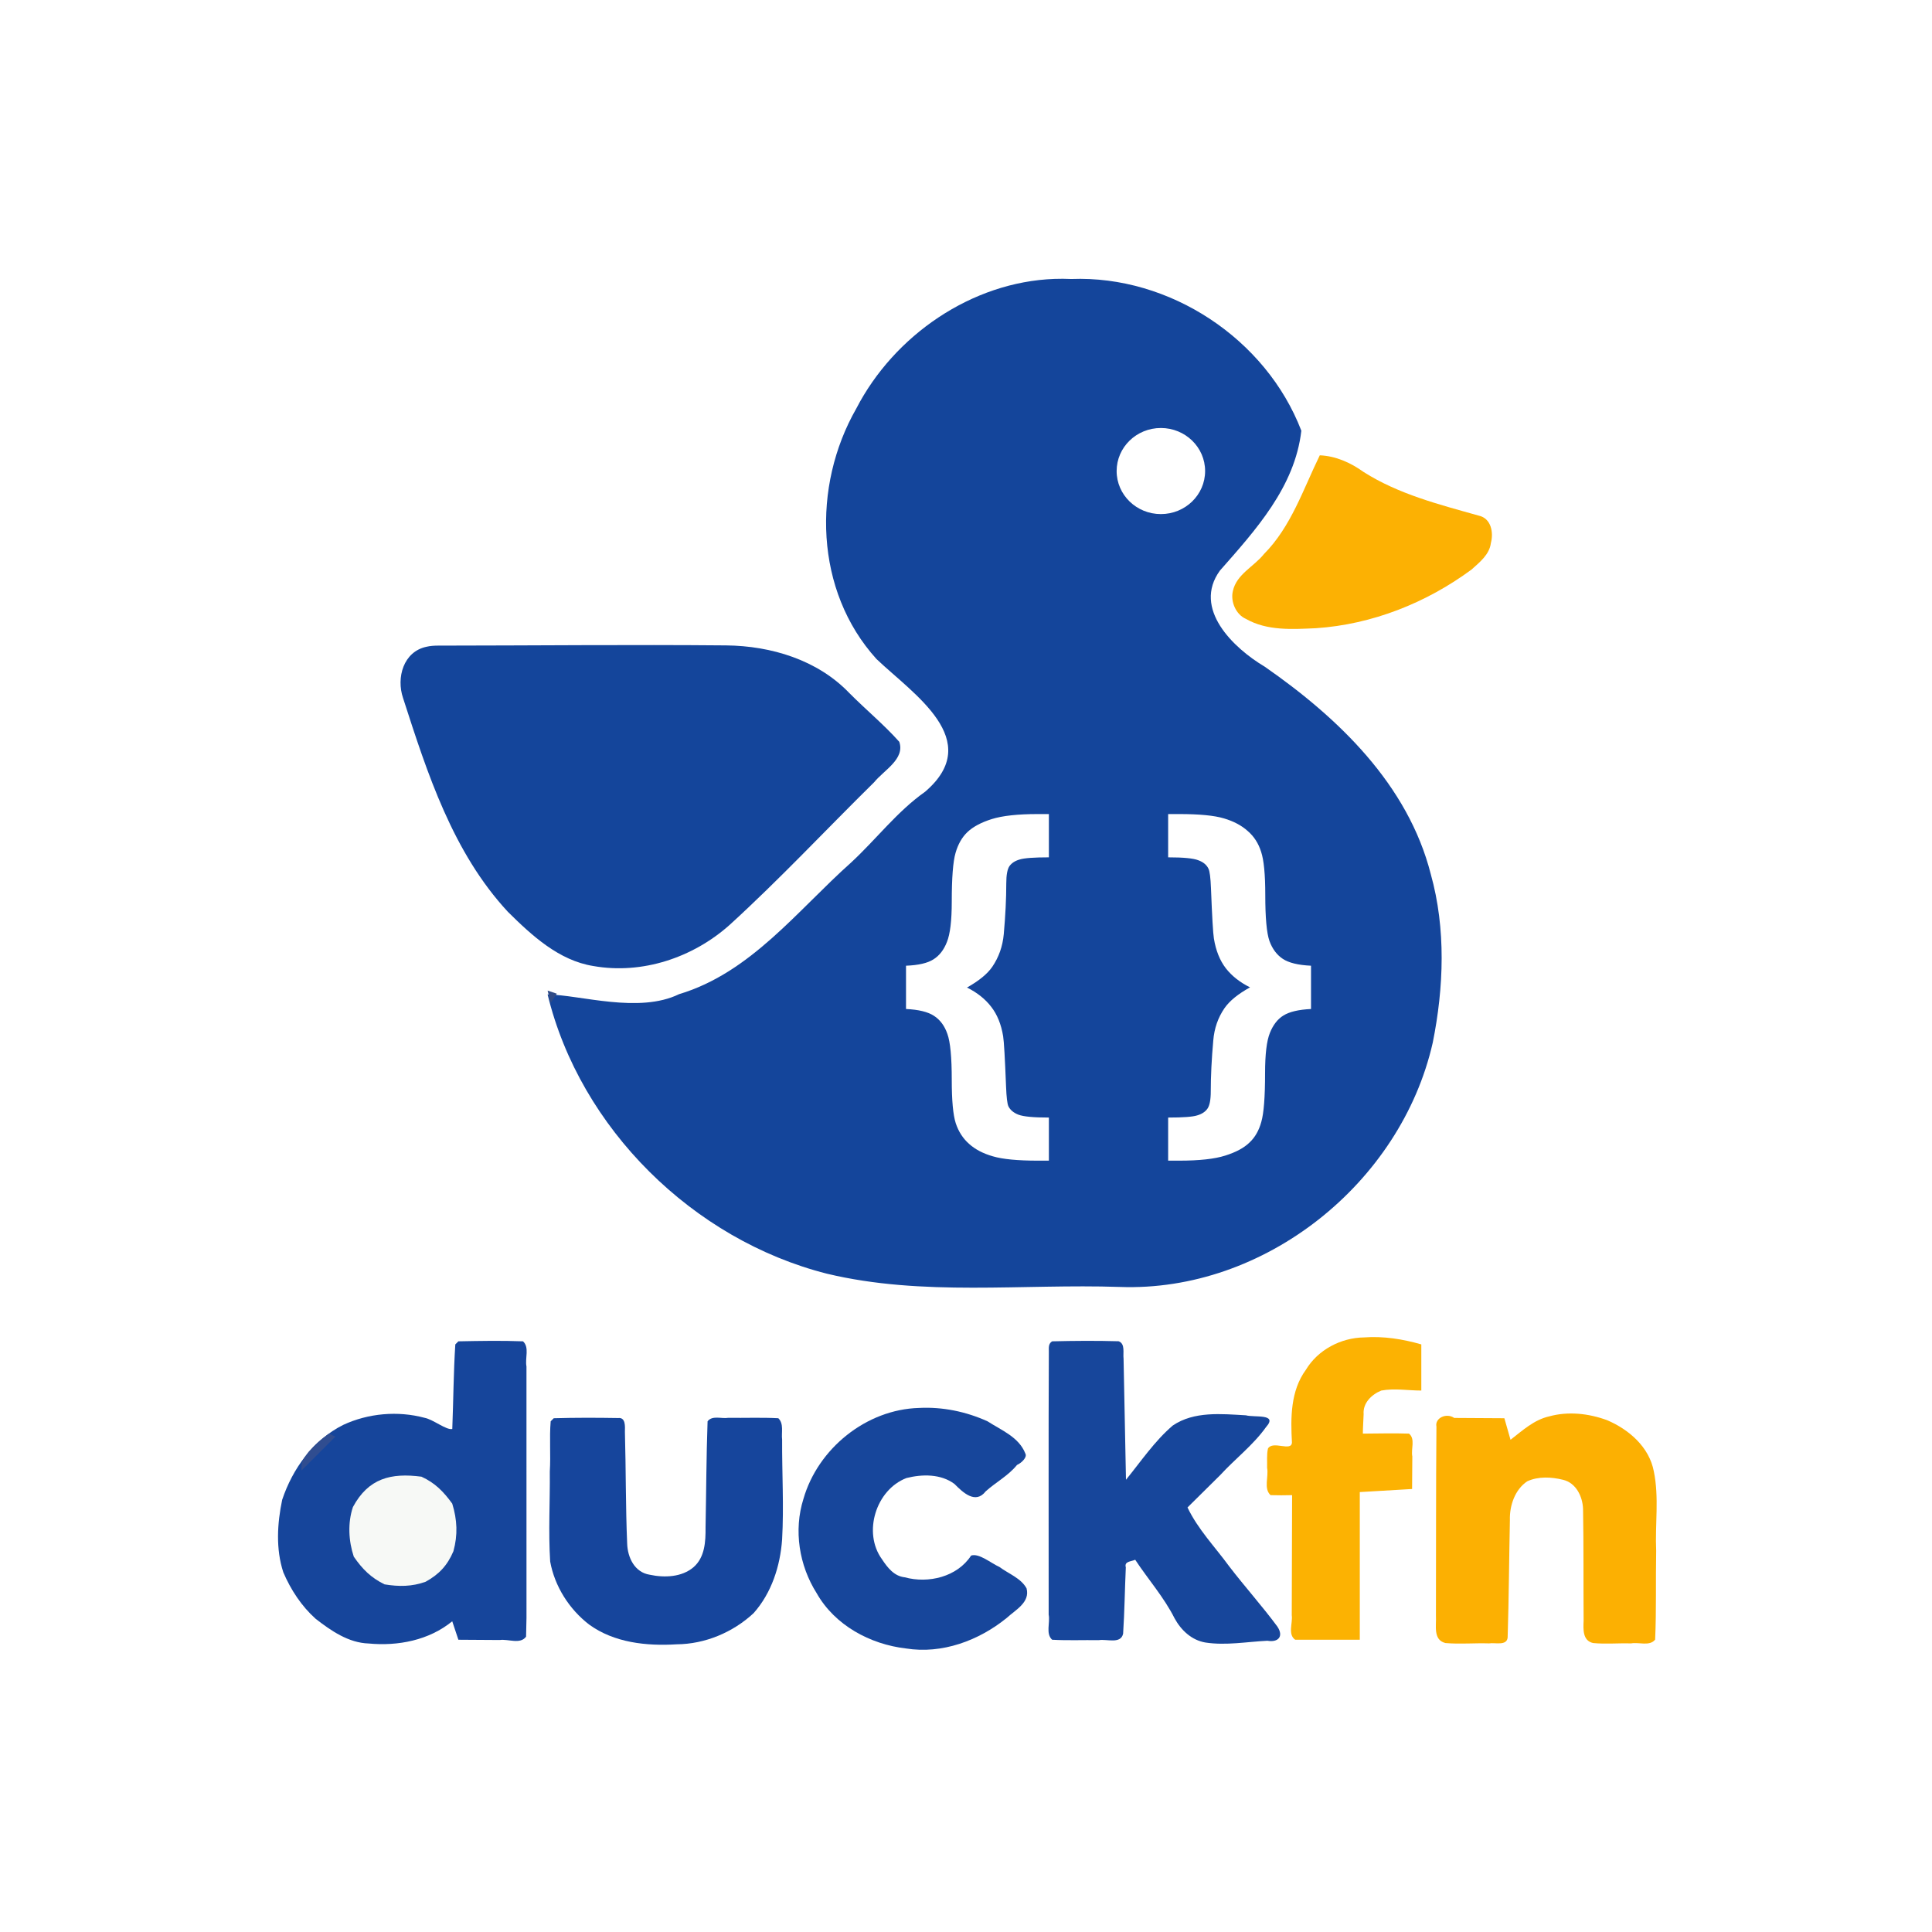
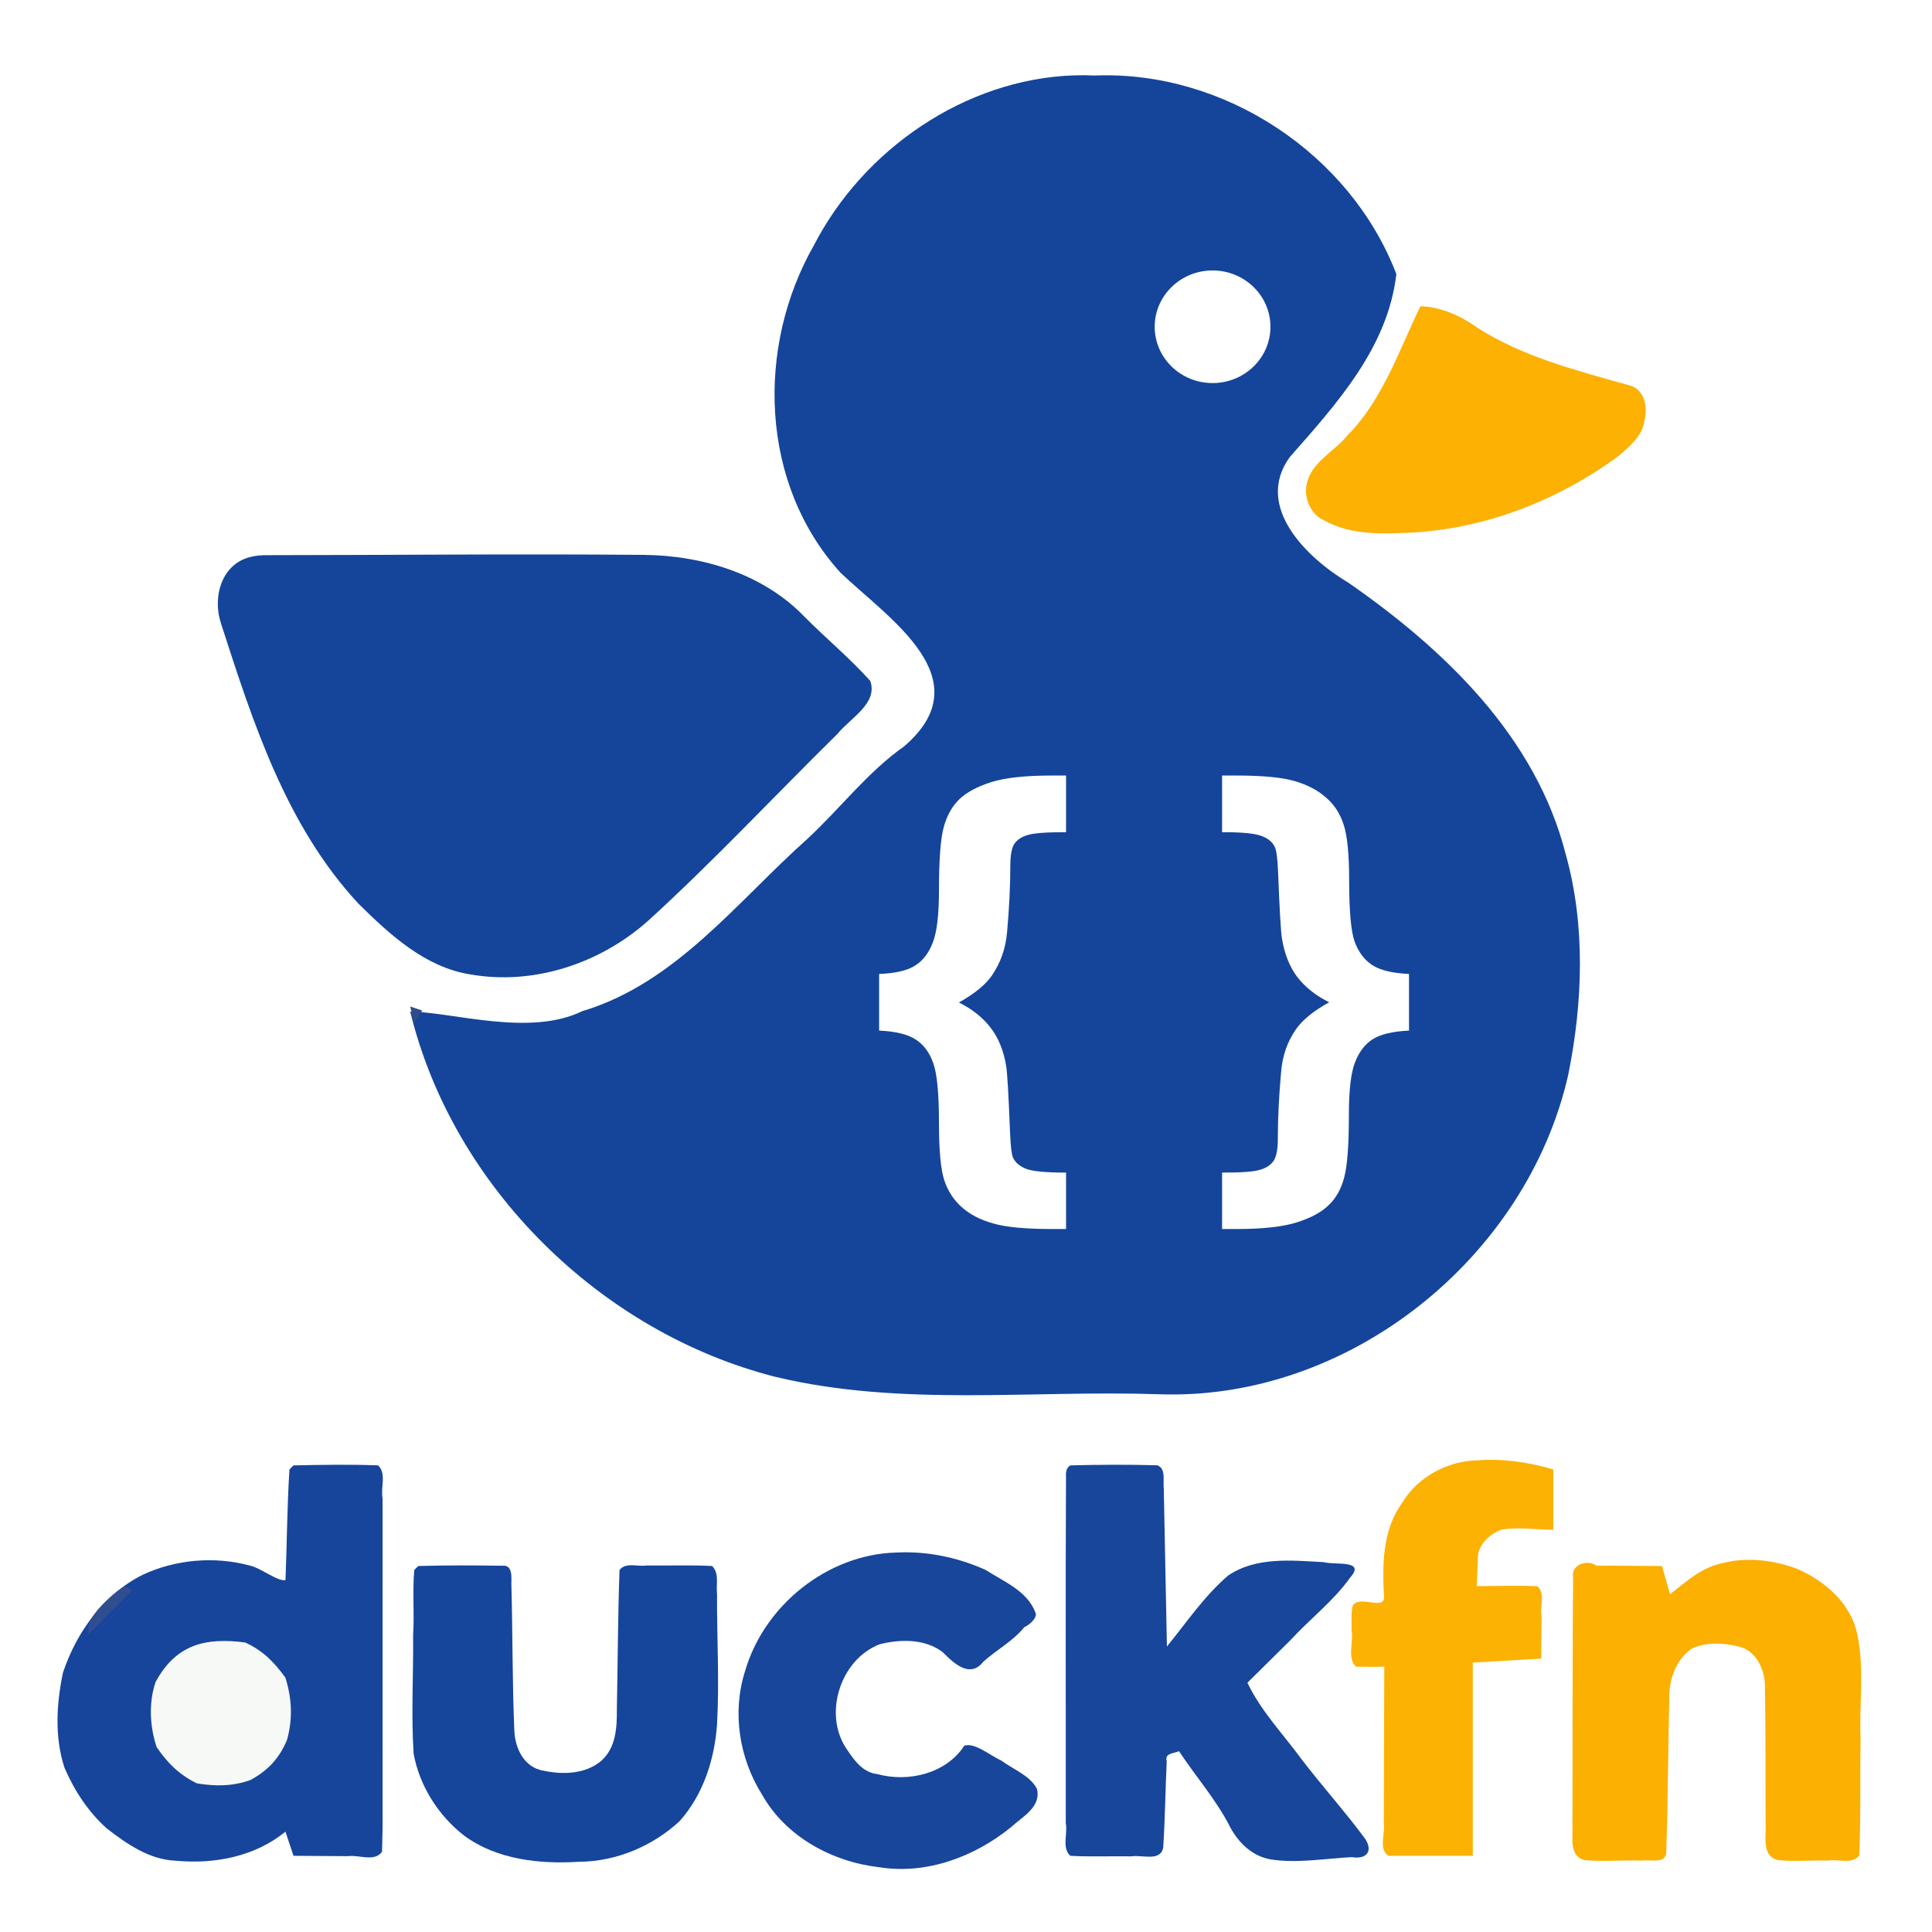
- <svg xmlns="http://www.w3.org/2000/svg" width="628" height="628" version="1.1" id="svg14" xml:space="preserve">
+ <svg xmlns="http://www.w3.org/2000/svg" width="480" height="480" version="1.1" id="svg14" xml:space="preserve">
  <defs id="defs14" />
-   <path fill="#fbfcfa" d="M0 0h628v628H0z" id="path1" style="fill:#fbfcfa;fill-opacity:0" />
-   <path id="path2" d="M 342.779 90.658 C 315.838 91.624 290.63 109.018 278.344 132.789 C 263.881 158.06 264.826 192.097 284.9 214.213 C 296.792 225.576 320.31 240.575 300.688 257.375 C 291.646 263.74 284.788 272.838 276.672 280.352 C 259.202 295.907 244.041 316.179 220.732 323.156 C 207.663 329.526 188.675 323.406 178 323.248 C 188.583 366.821 225.339 403.01 268.799 414.018 C 299.956 421.476 332.232 417.256 363.938 418.322 C 411.023 420.082 455.361 384.601 465.715 338.926 C 469.325 321.024 470.036 301.882 465.088 284.182 C 457.674 255.012 435.017 233.329 411.111 216.713 C 400.941 210.681 387.547 197.875 396.529 185.482 C 408.123 172.312 420.915 158.283 423 140 C 411.521 110.106 380.198 89.449 348.188 90.688 C 346.379 90.603 344.575 90.594 342.779 90.658 z M 377.344 139.123 A 14.379 13.99 0 0 1 391.723 153.113 A 14.379 13.99 0 0 1 377.344 167.104 A 14.379 13.99 0 0 1 362.965 153.113 A 14.379 13.99 0 0 1 377.344 139.123 z M 337.344 264.611 L 340.941 264.611 L 340.941 278.68 C 336.098 278.68 332.929 278.914 331.436 279.383 C 329.942 279.813 328.834 280.535 328.109 281.551 C 327.43 282.567 327.092 284.444 327.092 287.18 C 327.092 292.104 326.82 297.593 326.277 303.65 C 325.915 307.597 324.67 311.134 322.543 314.26 C 320.959 316.565 318.219 318.812 314.326 321 C 317.63 322.641 320.257 324.733 322.203 327.273 C 324.149 329.774 325.439 332.959 326.072 336.828 C 326.344 338.508 326.661 343.979 327.023 353.24 C 327.159 356.64 327.407 358.75 327.77 359.57 C 328.358 360.782 329.445 361.701 331.029 362.326 C 332.659 362.951 335.962 363.264 340.941 363.264 L 340.941 377.273 L 337.344 377.273 C 330.781 377.273 325.914 376.805 322.746 375.867 C 319.578 374.968 316.997 373.62 315.006 371.822 C 313.014 370.064 311.565 367.818 310.66 365.082 C 309.8 362.386 309.371 357.716 309.371 351.072 C 309.371 343.647 308.896 338.646 307.945 336.066 C 307.04 333.448 305.591 331.493 303.6 330.203 C 301.653 328.914 298.621 328.172 294.502 327.977 L 294.502 313.908 C 298.53 313.752 301.495 313.069 303.396 311.857 C 305.343 310.646 306.813 308.749 307.809 306.17 C 308.85 303.591 309.371 299.235 309.371 293.1 C 309.371 285.362 309.779 280.085 310.594 277.271 C 311.408 274.419 312.698 272.153 314.463 270.473 C 316.273 268.753 318.898 267.346 322.338 266.252 C 325.823 265.158 330.826 264.611 337.344 264.611 z M 379.709 264.611 L 383.307 264.611 C 389.87 264.611 394.715 265.08 397.838 266.018 C 401.006 266.955 403.585 268.324 405.576 270.121 C 407.613 271.88 409.062 274.126 409.922 276.861 C 410.827 279.558 411.279 284.228 411.279 290.871 C 411.279 298.296 411.733 303.298 412.639 305.877 C 413.589 308.456 415.036 310.392 416.982 311.682 C 418.929 312.971 421.984 313.713 426.148 313.908 L 426.148 327.977 C 422.12 328.172 419.134 328.875 417.188 330.086 C 415.286 331.258 413.814 333.153 412.773 335.771 C 411.732 338.351 411.213 342.708 411.213 348.844 C 411.213 356.581 410.805 361.856 409.99 364.67 C 409.221 367.484 407.93 369.732 406.119 371.412 C 404.354 373.132 401.729 374.539 398.244 375.633 C 394.804 376.727 389.824 377.273 383.307 377.273 L 379.709 377.273 L 379.709 363.264 C 384.552 363.264 387.698 363.029 389.146 362.561 C 390.64 362.131 391.748 361.409 392.473 360.393 C 393.197 359.377 393.561 357.499 393.561 354.764 C 393.561 349.801 393.832 344.291 394.375 338.234 C 394.692 334.287 395.914 330.771 398.041 327.684 C 399.67 325.339 402.432 323.091 406.324 320.941 C 403.02 319.3 400.394 317.23 398.447 314.729 C 396.501 312.188 395.212 308.964 394.578 305.057 C 394.307 303.415 393.989 297.965 393.627 288.703 C 393.491 285.264 393.22 283.155 392.812 282.373 C 392.224 281.123 391.116 280.203 389.486 279.617 C 387.902 278.992 384.643 278.68 379.709 278.68 L 379.709 264.611 z " style="fill:#14459b;fill-opacity:1" />
-   <path fill="#14459b" d="m 142.222,209.86 c 31.267,-0.02 62.538,-0.354 93.802,-0.072 14.609,0.151 29.698,4.7 40.018,15.455 5.333,5.375 11.238,10.243 16.267,15.876 1.939,5.613 -5.015,9.245 -8.186,13.168 -15.677,15.435 -30.712,31.547 -46.97,46.368 -11.905,10.627 -28.423,16.164 -44.291,13.352 -11.188,-1.786 -19.986,-9.91 -27.776,-17.62 -17.913,-19.313 -26.163,-44.955 -34.082,-69.522 -2.229,-6.582 0.112,-15.07 7.664,-16.643 1.164,-0.268 2.362,-0.356 3.555,-0.361 z" id="path3" />
-   <path fill="#16459b" d="m 149,436 c 6.995,-0.136 14.008,-0.272 21,0 2.182,1.956 0.595,5.532 1.129,8.162 0.013,27.232 -0.004,54.464 0.007,81.696 L 171,532 c -1.905,2.604 -5.749,0.69 -8.553,1.088 -4.482,-0.043 -8.965,-0.044 -13.447,-0.088 -0.667,-2 -1.333,-4 -2,-6 -7.538,6.18 -17.646,8.129 -27.179,7.22 -6.531,-0.205 -12.208,-4.138 -17.198,-8.01 -4.616,-4.117 -8.103,-9.457 -10.526,-15.114 -2.489,-7.597 -1.987,-15.893 -0.37,-23.608 3.397,-10.143 10.119,-19.454 19.842,-24.326 8.133,-3.787 17.75,-4.634 26.431,-2.303 2.799,0.528 7.133,4.104 9.015,3.632 C 147.38,455.329 147.408,446.149 148,437 c 0.333,-0.333 0.667,-0.667 1,-1 z" id="path4" />
-   <path fill="#17469b" d="m 342,436 c 7.199,-0.177 14.416,-0.227 21.614,-0.024 2.204,0.814 1.373,3.767 1.603,5.672 0.263,13.117 0.529,26.234 0.784,39.352 4.894,-6.006 9.289,-12.561 15.205,-17.626 6.947,-4.717 15.815,-3.769 23.767,-3.327 2.757,0.773 10.528,-0.638 6.58,3.797 -4.199,5.891 -10.069,10.344 -14.935,15.65 C 393.083,483.002 389.551,486.51 386,490 c 3.375,7.088 8.917,12.797 13.508,19.082 5.094,6.659 10.723,12.905 15.707,19.642 2.173,3.273 0.184,5.208 -3.241,4.606 -6.699,0.329 -13.48,1.601 -20.166,0.571 -4.48,-0.759 -7.893,-3.994 -10.015,-7.872 C 378.34,519.164 373.204,513.387 369,507 c -1.305,0.613 -3.633,0.462 -3.052,2.485 -0.331,7.182 -0.408,14.381 -0.877,21.553 -0.773,3.464 -5.239,1.662 -7.928,2.098 C 352.096,533.056 347.041,533.286 342,533 c -2.173,-1.959 -0.601,-5.529 -1.129,-8.162 0.03,-28.511 -0.087,-57.025 0.057,-85.535 -0.014,-1.327 -0.162,-2.527 1.072,-3.303 z" id="path5" />
-   <path fill="#17377f" d="m 522.375,461.625 c 7.109,3.026 13.719,8.735 15.205,16.649 1.757,8.5 0.371,17.261 0.761,25.853 -0.179,9.607 0.094,19.231 -0.338,28.83 -1.765,2.261 -5.324,0.748 -7.833,1.236 -4.108,-0.132 -8.249,0.279 -12.338,-0.122 -3.437,-0.765 -3.191,-4.504 -3.075,-7.27 -0.085,-12.121 0.031,-24.248 -0.185,-36.364 -0.157,-4.006 -2.274,-8.419 -6.478,-9.418 -3.774,-0.95 -8.068,-1.176 -11.678,0.491 -4.002,2.7 -5.752,7.889 -5.621,12.569 -0.267,12.724 -0.333,25.459 -0.732,38.177 -0.247,2.824 -4.097,1.598 -6.029,1.931 -4.728,-0.155 -9.493,0.296 -14.202,-0.115 -4.107,-1.023 -2.883,-5.746 -3.076,-8.915 0.056,-20.475 -0.013,-40.954 0.16,-61.427 -0.572,-2.809 3.238,-4.583 5.775,-2.827 5.436,0.028 10.873,0.059 16.309,0.098 0.667,2.333 1.333,4.667 2,7 3.883,-2.997 7.62,-6.489 12.564,-7.605 6.189,-1.702 12.843,-0.96 18.811,1.23 z" id="path6" style="fill:#fcb002;fill-opacity:1" />
-   <path fill="#16459c" d="m 180,461 c 6.975,-0.199 13.964,-0.179 20.94,-0.065 2.482,-0.279 2.22,2.8 2.188,4.481 0.342,12.099 0.219,24.214 0.734,36.305 0.135,4.553 2.419,9.392 7.351,10.15 4.744,1.021 10.41,0.815 14.236,-2.464 3.679,-3.211 3.937,-8.348 3.892,-12.88 C 229.565,485.019 229.591,473.504 230,462 c 1.537,-2.025 4.516,-0.763 6.722,-1.134 5.425,0.076 10.859,-0.153 16.278,0.134 1.857,1.8 0.939,4.634 1.229,6.959 -0.058,10.812 0.604,21.639 -0.004,32.441 -0.607,8.646 -3.443,17.442 -9.281,23.974 -6.72,6.243 -15.777,10.043 -24.978,10.11 -9.795,0.61 -20.367,-0.503 -28.504,-6.448 -6.466,-4.992 -11.165,-12.403 -12.625,-20.443 -0.616,-9.747 -0.026,-19.526 -0.121,-29.287 0.339,-5.422 -0.172,-10.888 0.283,-16.307 0.333,-0.333 0.667,-0.667 1,-1 z" id="path7" />
-   <path fill="#17469b" d="m 321,462 c 4.495,2.909 10.229,5.122 12.302,10.502 0.646,1.143 -1.169,2.989 -2.724,3.683 -2.817,3.493 -6.885,5.613 -10.19,8.592 -3.303,4.263 -7.399,0.35 -10.115,-2.393 -4.407,-3.325 -10.495,-3.243 -15.636,-1.942 -9.914,3.811 -14.247,17.719 -7.954,26.388 1.786,2.705 3.934,5.503 7.401,5.875 7.686,2.102 17.069,-0.123 21.572,-7.063 2.572,-0.863 6.407,2.439 9.227,3.711 2.962,2.21 6.977,3.617 8.799,6.94 1.221,4.571 -3.627,7.01 -6.423,9.603 -9.08,7.375 -21.028,11.828 -32.792,9.937 -11.657,-1.357 -23.125,-7.549 -29.016,-17.971 -5.698,-9.02 -7.524,-20.435 -4.284,-30.668 4.718,-16.361 20.428,-29.068 37.561,-29.539 C 306.361,457.254 314.053,458.846 321,462 Z" id="path8" />
-   <path fill="#14337b" d="m 462,437 c 0,5 0,10 0,15 -4.329,-0.004 -8.712,-0.786 -12.995,-0.001 -3.138,1.256 -6.052,4.056 -5.755,7.683 -0.066,2.107 -0.243,4.21 -0.249,6.319 5,-0.031 10.001,-0.164 15,0 2.134,1.725 0.58,5.024 1.076,7.42 -0.019,3.527 -0.051,7.054 -0.076,10.58 -5.667,0.333 -11.333,0.667 -17,1 0,16 0,32 0,48 -7,0 -14,0 -21,0 -2.48,-1.766 -0.751,-5.353 -1.114,-7.986 0.052,-13.005 0.062,-26.009 0.114,-39.014 -2.333,0.077 -4.667,0.057 -7,0 -2.336,-2.137 -0.56,-6.038 -1.127,-8.883 0.067,-2.068 -0.178,-4.315 0.283,-6.273 1.6,-2.684 7.608,1.129 7.792,-1.947 -0.457,-8.056 -0.464,-16.831 4.528,-23.641 3.905,-6.506 11.379,-10.422 18.903,-10.526 6.285,-0.47 12.592,0.533 18.622,2.27 z" id="path9" style="fill:#fcb202;fill-opacity:1" />
-   <path fill="#143070" d="m 429,148 c 5.214,0.219 10.077,2.416 14.258,5.43 11.386,7.228 24.584,10.57 37.42,14.178 4.012,0.866 4.867,5.471 3.933,8.901 -0.447,3.736 -3.641,6.242 -6.266,8.61 -14.657,10.833 -32.338,17.86 -50.585,19.08 -7.661,0.336 -15.842,0.913 -22.773,-3.028 -3.259,-1.437 -5.051,-5.621 -4.245,-9.029 1.18,-5.502 6.844,-7.941 10.101,-12.04 C 419.671,171.23 423.635,158.962 429,148 Z" id="path10" style="fill:#fcb103;fill-opacity:1" />
-   <path fill="#f7f9f6" d="M137 480c4.414 2.022 7.172 4.862 10 8.75 1.616 5.251 1.852 10.169.379 15.496-1.955 4.595-4.661 7.497-9.031 9.906-4.448 1.606-8.715 1.614-13.348.848-4.451-2.185-7.189-4.94-10-9-1.699-5.096-2.012-10.993-.281-16.137 5.038-9.365 12.372-11.165 22.281-9.863" id="path11" />
-   <path fill="#304d90" d="m107 466 2 1-11 11c0-3 0-3 2.25-6 2.048-2.345 4.147-4.265 6.75-6" id="path13" />
-   <path fill="#304b86" d="m178 322 3 1-2 3z" id="path14" />
+   <path fill="#fbfcfa" d="M -90.372,-90.616 H 537.628 v 628 H -90.372 Z" id="path1" style="fill:#fbfcfa;fill-opacity:0" />
+   <path id="path2" d="m 266.696,18.728 c -26.941,0.966 -52.15,18.36 -64.436,42.131 -14.463,25.271 -13.517,59.308 6.557,81.424 11.892,11.363 35.41,26.362 15.787,43.162 -9.042,6.365 -15.899,15.463 -24.016,22.977 -17.47,15.555 -32.63,35.827 -55.939,42.805 -13.07,6.37 -32.057,0.25 -42.732,0.092 10.583,43.573 47.339,79.762 90.799,90.77 31.157,7.459 63.433,3.239 95.139,4.305 47.085,1.759 91.423,-33.722 101.777,-79.396 3.61,-17.902 4.321,-37.044 -0.627,-54.744 -7.414,-29.169 -30.071,-50.853 -53.977,-67.469 -10.171,-6.032 -23.565,-18.838 -14.582,-31.23 11.594,-13.17 24.386,-27.199 26.471,-45.482 -11.479,-29.894 -42.802,-50.551 -74.812,-49.312 -1.808,-0.085 -3.612,-0.094 -5.408,-0.029 z m 34.564,48.465 a 14.379,13.99 0 0 1 14.379,13.99 14.379,13.99 0 0 1 -14.379,13.99 14.379,13.99 0 0 1 -14.379,-13.99 14.379,13.99 0 0 1 14.379,-13.99 z m -40,125.488 h 3.598 v 14.068 c -4.843,0 -8.012,0.234 -9.506,0.703 -1.494,0.43 -2.602,1.152 -3.326,2.168 -0.679,1.016 -1.018,2.893 -1.018,5.629 0,4.924 -0.271,10.414 -0.814,16.471 -0.362,3.947 -1.607,7.483 -3.734,10.609 -1.584,2.306 -4.324,4.552 -8.217,6.74 3.304,1.641 5.931,3.733 7.877,6.273 1.946,2.501 3.235,5.686 3.869,9.555 0.272,1.68 0.589,7.151 0.951,16.412 0.136,3.4 0.384,5.509 0.746,6.33 0.588,1.211 1.676,2.131 3.26,2.756 1.629,0.625 4.933,0.938 9.912,0.938 v 14.01 h -3.598 c -6.563,0 -11.429,-0.468 -14.598,-1.406 -3.168,-0.899 -5.749,-2.247 -7.74,-4.045 -1.992,-1.759 -3.44,-4.005 -4.346,-6.74 -0.86,-2.696 -1.289,-7.366 -1.289,-14.01 0,-7.425 -0.475,-12.427 -1.426,-15.006 -0.905,-2.618 -2.354,-4.574 -4.346,-5.863 -1.946,-1.29 -4.979,-2.031 -9.098,-2.227 v -14.068 c 4.028,-0.156 6.994,-0.839 8.895,-2.051 1.946,-1.211 3.416,-3.108 4.412,-5.688 1.041,-2.579 1.562,-6.935 1.562,-13.07 0,-7.737 0.408,-13.014 1.223,-15.828 0.815,-2.853 2.104,-5.118 3.869,-6.799 1.811,-1.719 4.435,-3.127 7.875,-4.221 3.485,-1.094 8.488,-1.641 15.006,-1.641 z m 42.365,0 h 3.598 c 6.563,0 11.408,0.468 14.531,1.406 3.168,0.938 5.747,2.306 7.738,4.104 2.037,1.759 3.486,4.005 4.346,6.74 0.905,2.696 1.357,7.366 1.357,14.01 0,7.425 0.454,12.427 1.359,15.006 0.951,2.579 2.397,4.515 4.344,5.805 1.946,1.29 5.002,2.031 9.166,2.227 v 14.068 c -4.028,0.195 -7.015,0.898 -8.961,2.109 -1.901,1.172 -3.373,3.067 -4.414,5.686 -1.041,2.579 -1.561,6.937 -1.561,13.072 0,7.737 -0.408,13.013 -1.223,15.826 -0.769,2.814 -2.061,5.062 -3.871,6.742 -1.765,1.719 -4.39,3.127 -7.875,4.221 -3.44,1.094 -8.42,1.641 -14.938,1.641 h -3.598 v -14.01 c 4.843,0 7.989,-0.234 9.438,-0.703 1.494,-0.43 2.602,-1.152 3.326,-2.168 0.724,-1.016 1.088,-2.893 1.088,-5.629 0,-4.963 0.271,-10.472 0.814,-16.529 0.317,-3.947 1.539,-7.464 3.666,-10.551 1.629,-2.345 4.391,-4.593 8.283,-6.742 -3.304,-1.641 -5.931,-3.712 -7.877,-6.213 -1.946,-2.54 -3.235,-5.764 -3.869,-9.672 -0.272,-1.641 -0.589,-7.092 -0.951,-16.354 -0.136,-3.439 -0.407,-5.549 -0.814,-6.33 -0.588,-1.25 -1.697,-2.17 -3.326,-2.756 -1.584,-0.625 -4.844,-0.938 -9.777,-0.938 z" style="fill:#14459b;fill-opacity:1" />
+   <path fill="#14459b" d="m 66.139,137.93 c 31.267,-0.02 62.538,-0.354 93.802,-0.072 14.609,0.151 29.698,4.7 40.018,15.455 5.333,5.375 11.238,10.243 16.267,15.876 1.939,5.613 -5.015,9.245 -8.186,13.168 -15.677,15.435 -30.712,31.547 -46.97,46.368 -11.905,10.627 -28.423,16.164 -44.291,13.352 -11.188,-1.786 -19.986,-9.91 -27.776,-17.62 -17.913,-19.313 -26.163,-44.955 -34.082,-69.522 -2.229,-6.582 0.112,-15.07 7.664,-16.643 1.164,-0.268 2.362,-0.356 3.555,-0.361 z" id="path3" />
+   <path fill="#16459b" d="m 72.917,364.07 c 6.995,-0.136 14.008,-0.272 21,0 2.182,1.956 0.595,5.532 1.129,8.162 0.013,27.232 -0.004,54.464 0.007,81.696 l -0.136,6.142 c -1.905,2.604 -5.749,0.69 -8.553,1.088 -4.482,-0.043 -8.965,-0.044 -13.447,-0.088 -0.667,-2 -1.333,-4 -2,-6 -7.538,6.18 -17.646,8.129 -27.179,7.22 -6.531,-0.205 -12.208,-4.138 -17.198,-8.01 -4.616,-4.117 -8.103,-9.457 -10.526,-15.114 -2.489,-7.597 -1.987,-15.893 -0.37,-23.608 3.397,-10.143 10.119,-19.454 19.842,-24.326 8.133,-3.787 17.75,-4.634 26.431,-2.303 2.799,0.528 7.133,4.104 9.015,3.632 0.364,-9.161 0.393,-18.341 0.985,-27.491 0.333,-0.333 0.667,-0.667 1,-1 z" id="path4" />
+   <path fill="#17469b" d="m 265.917,364.07 c 7.199,-0.177 14.416,-0.227 21.614,-0.024 2.204,0.814 1.373,3.767 1.603,5.672 0.263,13.117 0.529,26.234 0.784,39.352 4.894,-6.006 9.289,-12.561 15.205,-17.626 6.947,-4.717 15.815,-3.769 23.767,-3.327 2.757,0.773 10.528,-0.638 6.58,3.797 -4.199,5.891 -10.069,10.344 -14.935,15.65 -3.534,3.507 -7.066,7.016 -10.617,10.505 3.375,7.088 8.917,12.797 13.508,19.082 5.094,6.659 10.723,12.905 15.707,19.642 2.173,3.273 0.184,5.208 -3.241,4.606 -6.699,0.329 -13.48,1.601 -20.166,0.571 -4.48,-0.759 -7.893,-3.994 -10.015,-7.872 -3.453,-6.864 -8.589,-12.641 -12.793,-19.028 -1.305,0.613 -3.633,0.462 -3.052,2.485 -0.331,7.182 -0.408,14.381 -0.877,21.553 -0.773,3.464 -5.239,1.662 -7.928,2.098 -5.047,-0.08 -10.103,0.151 -15.144,-0.136 -2.173,-1.959 -0.601,-5.529 -1.129,-8.162 0.03,-28.511 -0.087,-57.025 0.057,-85.535 -0.014,-1.327 -0.162,-2.527 1.072,-3.303 z" id="path5" />
+   <path fill="#17377f" d="m 446.292,389.695 c 7.109,3.026 13.719,8.735 15.205,16.649 1.757,8.5 0.371,17.261 0.761,25.853 -0.179,9.607 0.094,19.231 -0.338,28.83 -1.765,2.261 -5.324,0.748 -7.833,1.236 -4.108,-0.132 -8.249,0.279 -12.338,-0.122 -3.437,-0.765 -3.191,-4.504 -3.075,-7.27 -0.085,-12.121 0.031,-24.248 -0.185,-36.364 -0.157,-4.006 -2.274,-8.419 -6.478,-9.418 -3.774,-0.95 -8.068,-1.176 -11.678,0.491 -4.002,2.7 -5.752,7.889 -5.621,12.569 -0.267,12.724 -0.333,25.459 -0.732,38.177 -0.247,2.824 -4.097,1.598 -6.029,1.931 -4.728,-0.155 -9.493,0.296 -14.202,-0.115 -4.107,-1.023 -2.883,-5.746 -3.076,-8.915 0.056,-20.475 -0.013,-40.954 0.16,-61.427 -0.572,-2.809 3.238,-4.583 5.775,-2.827 5.436,0.028 10.873,0.059 16.309,0.098 0.667,2.333 1.333,4.667 2,7 3.883,-2.997 7.62,-6.489 12.564,-7.605 6.189,-1.702 12.843,-0.96 18.811,1.23 z" id="path6" style="fill:#fcb002;fill-opacity:1" />
+   <path fill="#16459c" d="m 103.917,389.07 c 6.975,-0.199 13.964,-0.179 20.94,-0.065 2.482,-0.279 2.22,2.8 2.188,4.481 0.342,12.099 0.219,24.214 0.734,36.305 0.135,4.553 2.419,9.392 7.351,10.15 4.744,1.021 10.41,0.815 14.236,-2.464 3.679,-3.211 3.937,-8.348 3.892,-12.88 0.224,-11.509 0.251,-23.024 0.66,-34.528 1.537,-2.025 4.516,-0.763 6.722,-1.134 5.425,0.076 10.859,-0.153 16.278,0.134 1.857,1.8 0.939,4.634 1.229,6.959 -0.058,10.812 0.604,21.639 -0.004,32.441 -0.607,8.646 -3.443,17.442 -9.281,23.974 -6.72,6.243 -15.777,10.043 -24.978,10.11 -9.795,0.61 -20.367,-0.503 -28.504,-6.448 -6.466,-4.992 -11.165,-12.403 -12.625,-20.443 -0.616,-9.747 -0.026,-19.526 -0.121,-29.287 0.339,-5.422 -0.172,-10.888 0.283,-16.307 0.333,-0.333 0.667,-0.667 1,-1 z" id="path7" />
+   <path fill="#17469b" d="m 244.917,390.07 c 4.495,2.909 10.229,5.122 12.302,10.502 0.646,1.143 -1.169,2.989 -2.724,3.683 -2.817,3.493 -6.885,5.613 -10.19,8.592 -3.303,4.263 -7.399,0.35 -10.115,-2.393 -4.407,-3.325 -10.495,-3.243 -15.636,-1.942 -9.914,3.811 -14.247,17.719 -7.954,26.388 1.786,2.705 3.934,5.503 7.401,5.875 7.686,2.102 17.069,-0.123 21.572,-7.063 2.572,-0.863 6.407,2.439 9.227,3.711 2.962,2.21 6.977,3.617 8.799,6.94 1.221,4.571 -3.627,7.01 -6.423,9.603 -9.08,7.375 -21.028,11.828 -32.792,9.937 -11.657,-1.357 -23.125,-7.549 -29.016,-17.971 -5.698,-9.02 -7.524,-20.435 -4.284,-30.668 4.718,-16.361 20.428,-29.068 37.561,-29.539 7.633,-0.402 15.325,1.19 22.272,4.345 z" id="path8" />
+   <path fill="#14337b" d="m 385.917,365.07 c 0,5 0,10 0,15 -4.329,-0.004 -8.712,-0.786 -12.995,-0.001 -3.138,1.256 -6.052,4.056 -5.755,7.683 -0.066,2.107 -0.243,4.21 -0.249,6.319 5,-0.031 10.001,-0.164 15,0 2.134,1.725 0.58,5.024 1.076,7.42 -0.019,3.527 -0.051,7.054 -0.076,10.58 -5.667,0.333 -11.333,0.667 -17,1 0,16 0,32 0,48 -7,0 -14,0 -21,0 -2.48,-1.766 -0.751,-5.353 -1.114,-7.986 0.052,-13.005 0.062,-26.009 0.114,-39.014 -2.333,0.077 -4.667,0.057 -7,0 -2.336,-2.137 -0.56,-6.038 -1.127,-8.883 0.067,-2.068 -0.178,-4.315 0.283,-6.273 1.6,-2.684 7.608,1.129 7.792,-1.947 -0.457,-8.056 -0.464,-16.831 4.528,-23.641 3.905,-6.506 11.379,-10.422 18.903,-10.526 6.285,-0.47 12.592,0.533 18.622,2.27 z" id="path9" style="fill:#fcb202;fill-opacity:1" />
+   <path fill="#143070" d="m 352.917,76.07 c 5.214,0.219 10.077,2.416 14.258,5.43 11.386,7.228 24.584,10.57 37.42,14.178 4.012,0.866 4.867,5.471 3.933,8.901 -0.447,3.736 -3.641,6.242 -6.266,8.61 -14.657,10.833 -32.338,17.86 -50.585,19.08 -7.661,0.336 -15.842,0.913 -22.773,-3.028 -3.259,-1.437 -5.051,-5.621 -4.245,-9.029 1.18,-5.502 6.844,-7.941 10.101,-12.04 8.827,-8.872 12.791,-21.141 18.155,-32.102 z" id="path10" style="fill:#fcb103;fill-opacity:1" />
+   <path fill="#f7f9f6" d="m 60.917,408.07 c 4.414,2.022 7.172,4.862 10,8.75 1.616,5.251 1.852,10.169 0.379,15.496 -1.955,4.595 -4.661,7.497 -9.031,9.906 -4.448,1.606 -8.715,1.614 -13.348,0.848 -4.451,-2.185 -7.189,-4.94 -10,-9 -1.699,-5.096 -2.012,-10.993 -0.281,-16.137 5.038,-9.365 12.372,-11.165 22.281,-9.863" id="path11" />
+   <path fill="#304d90" d="m 30.917,394.07 2,1 -11,11 c 0,-3 0,-3 2.25,-6 2.048,-2.345 4.147,-4.265 6.75,-6" id="path13" />
+   <path fill="#304b86" d="m 101.917,250.07 3,1 -2,3 z" id="path14" />
</svg>
